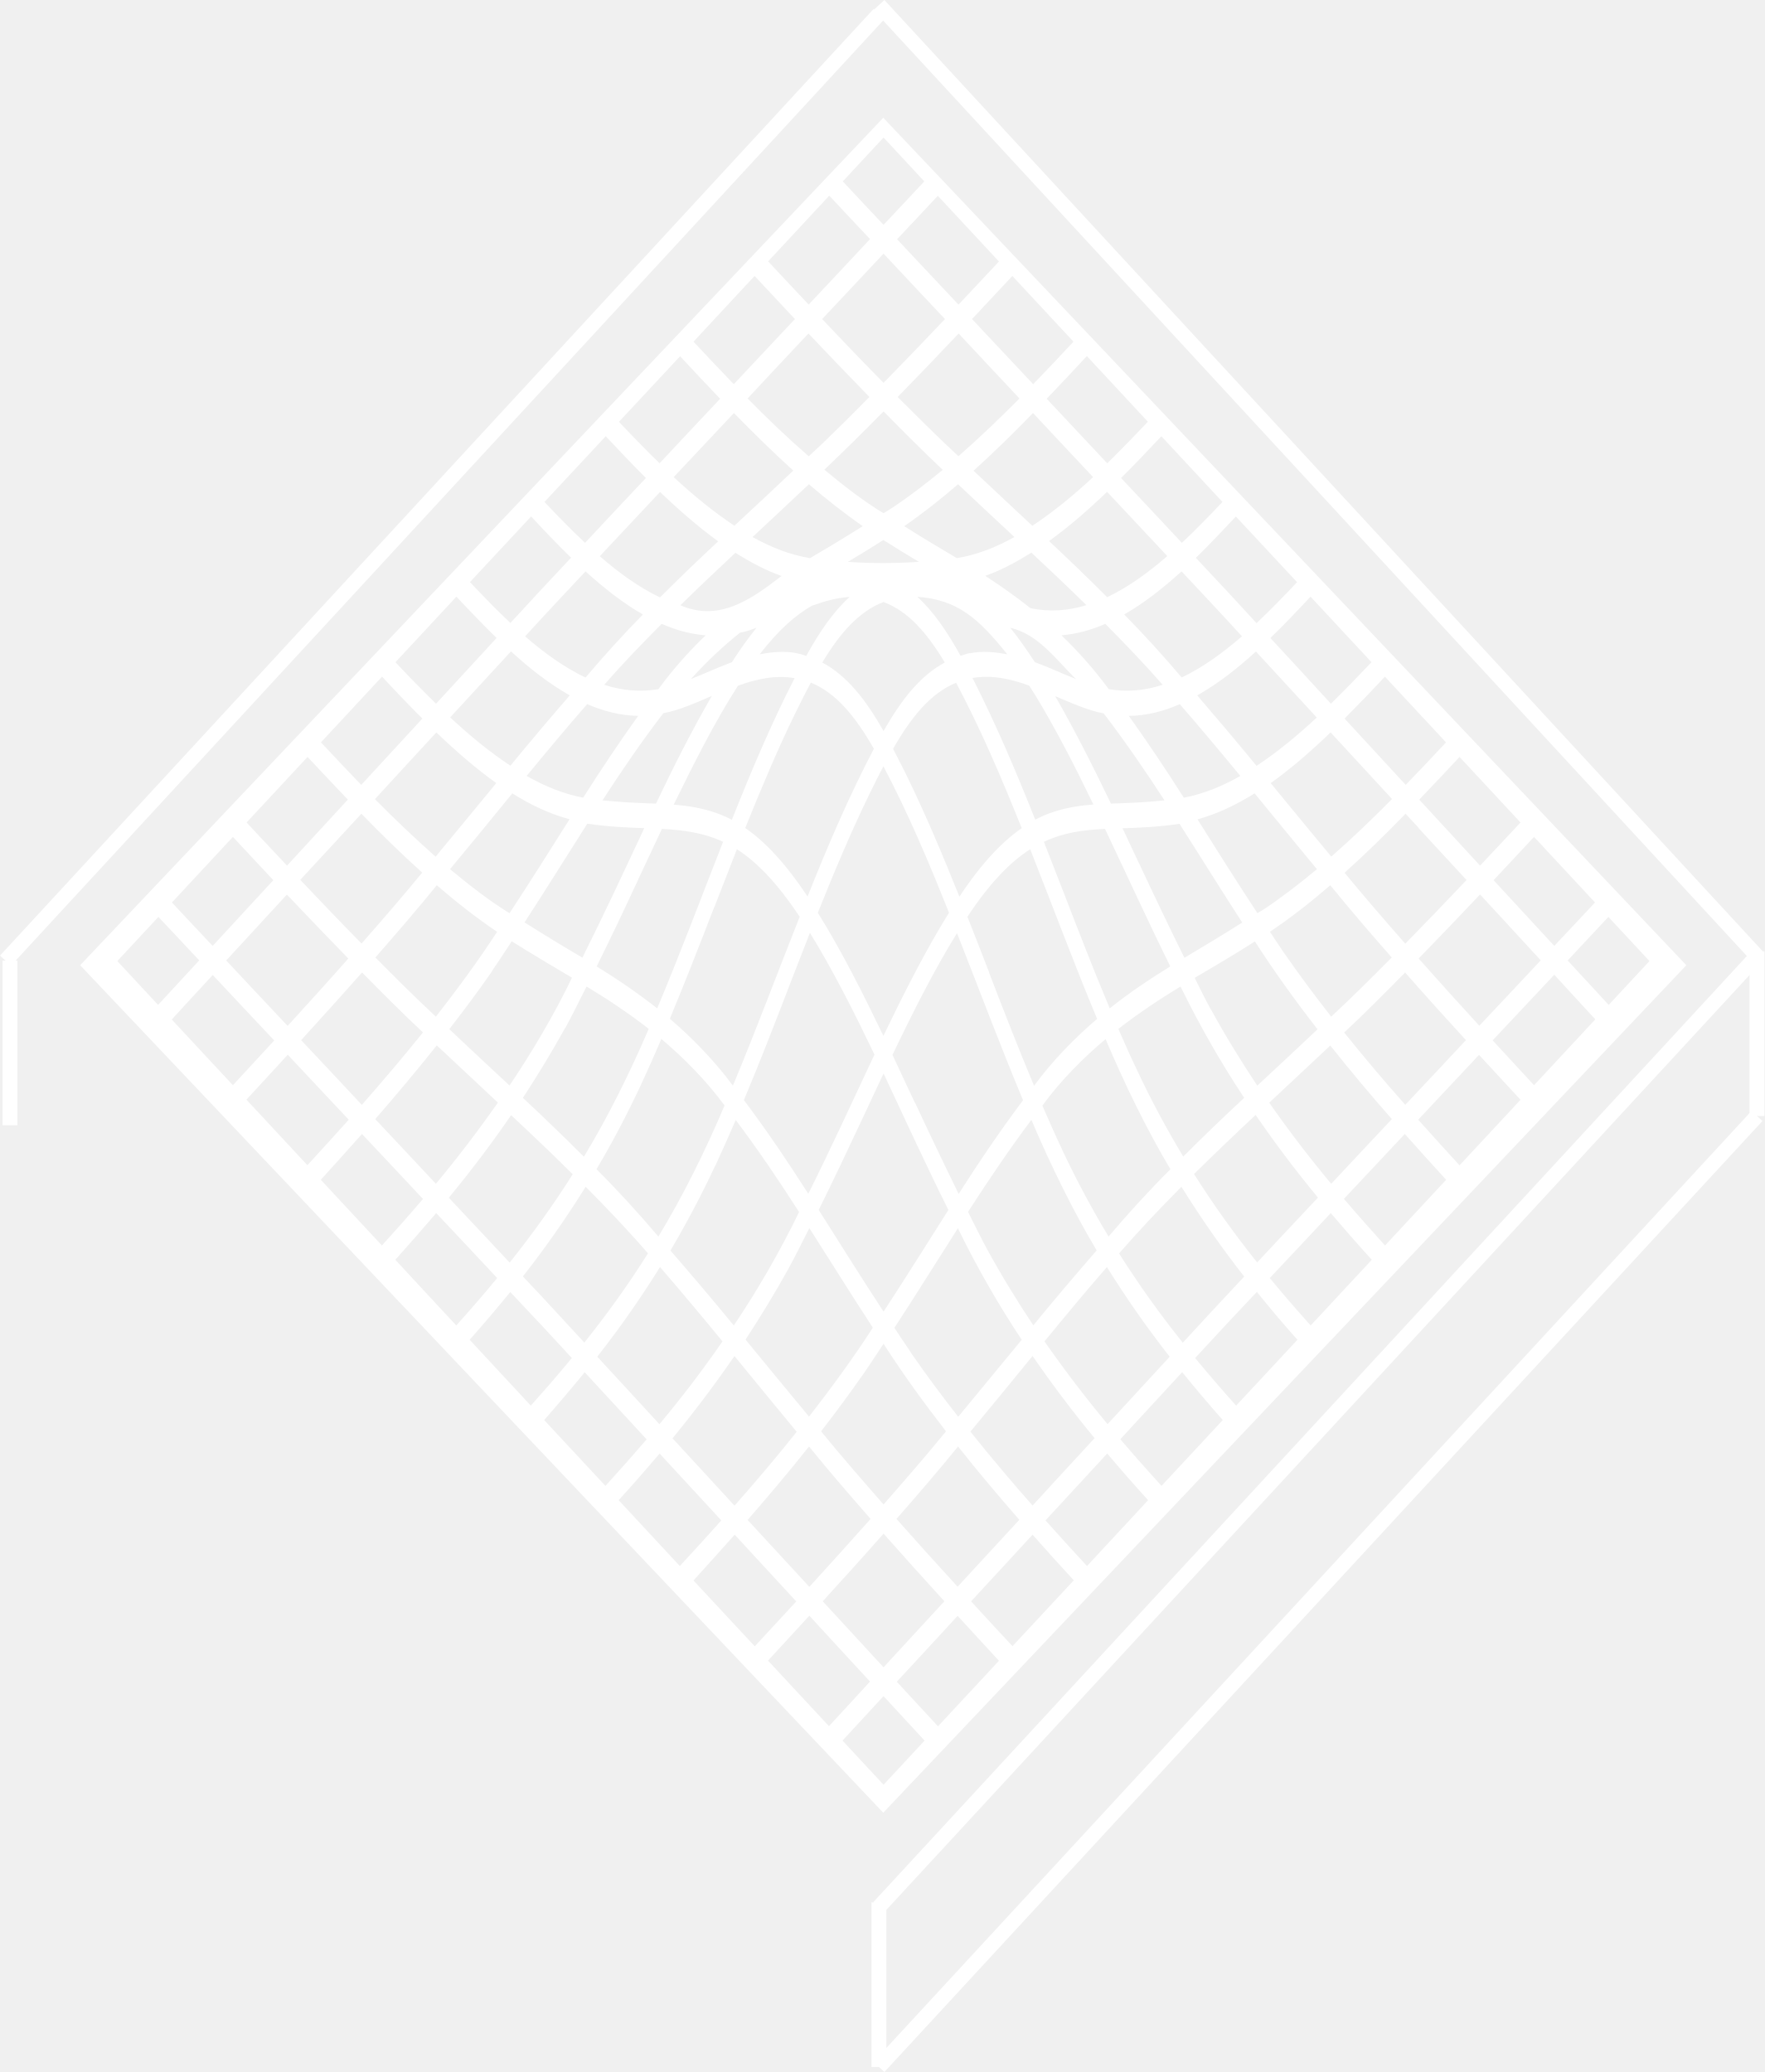
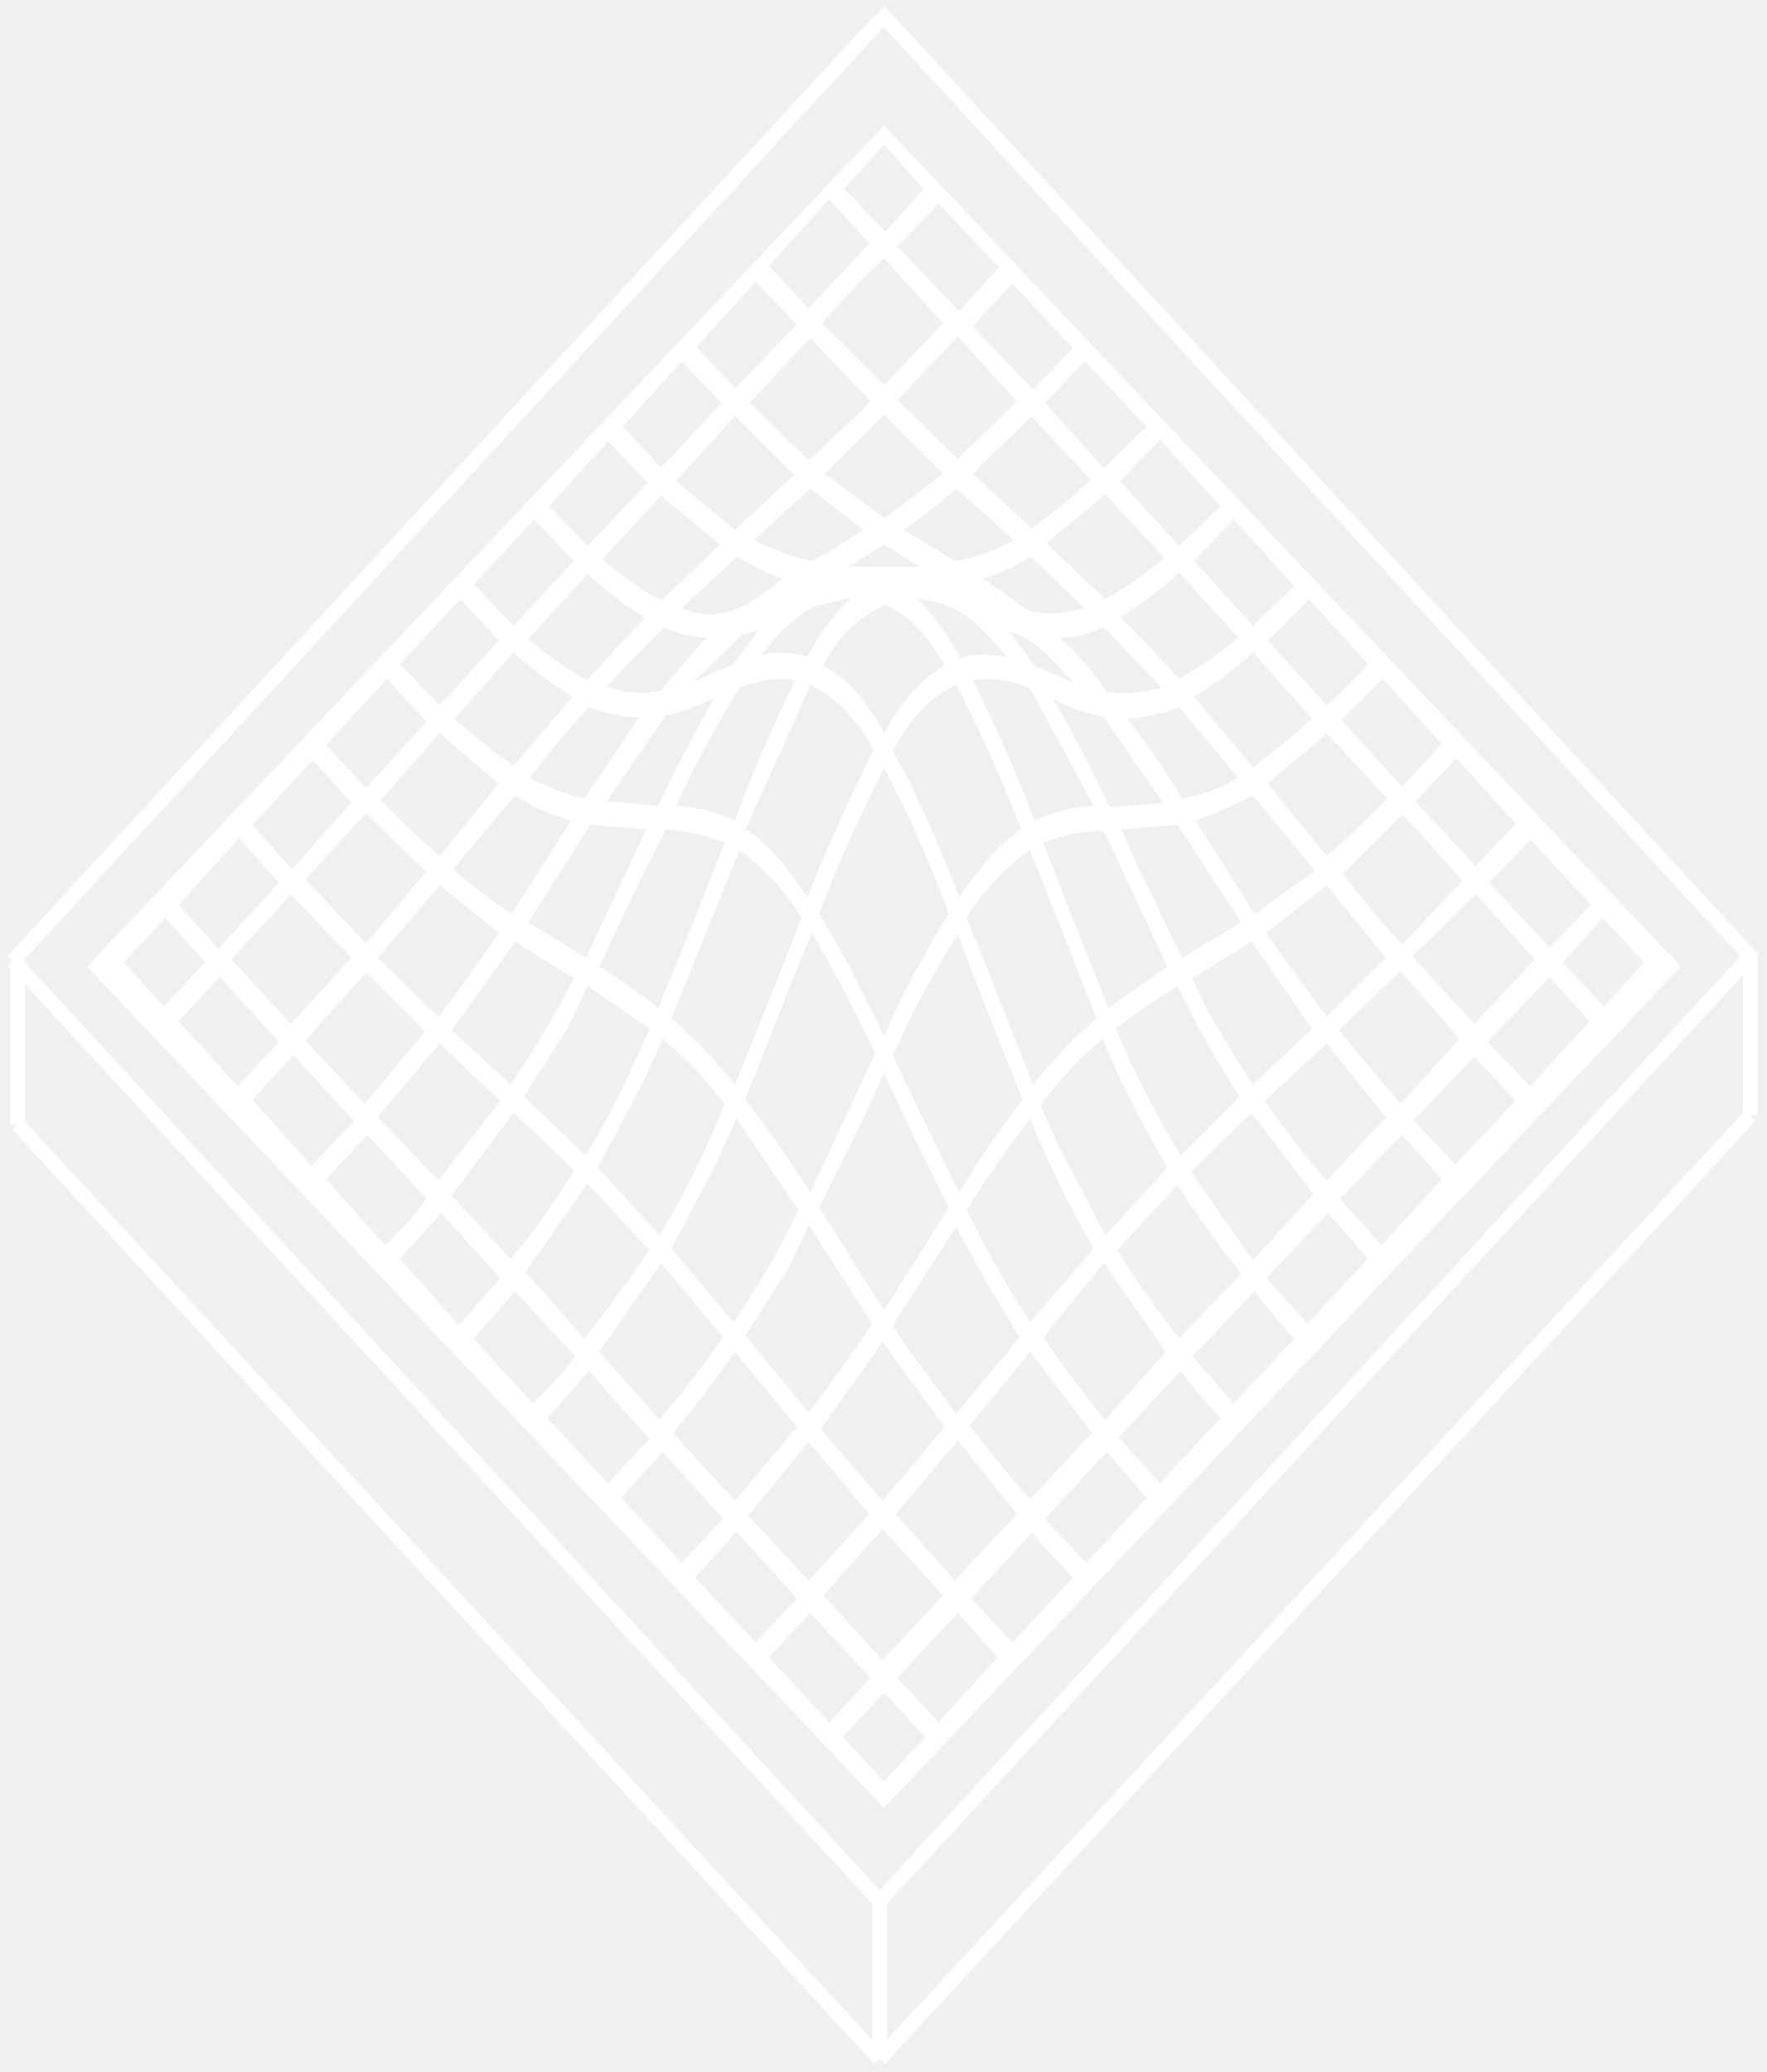
- <svg xmlns="http://www.w3.org/2000/svg" id="Calque_1" data-name="Calque 1" viewBox="0 0 118.64 139.36">
+ <svg xmlns="http://www.w3.org/2000/svg" id="Calque_1" data-name="Calque 1" viewBox="-0.5 -0.5 119.7 140.4">
  <defs>
    <style>.cls-2,.cls-3{fill:none;stroke-linejoin:round;stroke:#fff}.cls-3{stroke-linejoin:bevel}</style>
  </defs>
-   <path fill="#fff" d="m5.39 64.92 54-57 54 57-54 57zm71.8-36.55-4.11-4.42c-.89.96-1.79 1.92-2.7 2.87 1.36 1.44 2.71 2.9 4.07 4.34.93-.91 1.84-1.85 2.73-2.79Zm5.01 5.39-4.11-4.42c-.88.94-1.78 1.89-2.71 2.81 1.36 1.45 2.73 2.9 4.09 4.36.93-.87 1.84-1.81 2.73-2.75m5.01 5.39-4.11-4.41c-.88.94-1.77 1.88-2.69 2.78 1.37 1.45 2.73 2.92 4.08 4.39.93-.88 1.84-1.81 2.72-2.75Zm5.01 5.39-4.1-4.41c-.88.94-1.77 1.89-2.7 2.78 1.36 1.47 2.72 2.94 4.07 4.42.93-.91 1.84-1.85 2.73-2.79m5.01 5.39-4.11-4.42c-.88.95-1.79 1.89-2.71 2.82 1.37 1.49 2.74 2.97 4.11 4.46.91-.94 1.82-1.9 2.71-2.86m5.01 5.39-4.1-4.41c-.89.96-1.8 1.92-2.71 2.87 1.37 1.48 2.73 2.96 4.09 4.44.91-.97 1.82-1.93 2.72-2.9m-76.55-9.81-4.11 4.42c.89.96 1.8 1.91 2.71 2.86 1.37-1.49 2.74-2.97 4.11-4.46-.93-.93-1.83-1.87-2.71-2.82m15.03-16.16-4.11 4.41c.89.94 1.8 1.88 2.73 2.75 1.36-1.46 2.72-2.91 4.09-4.36-.92-.92-1.82-1.87-2.7-2.81Zm10.02-10.79-4.11 4.42c.9.96 1.8 1.92 2.71 2.86l4.11-4.38c-.91-.97-1.81-1.93-2.71-2.9M95.4 55.69c-.29-.32-.59-.64-.89-.96-1.34 1.38-2.7 2.71-4.1 3.97 1.33 1.62 2.72 3.22 4.08 4.77 1.38-1.41 2.76-2.84 4.12-4.28-1.07-1.17-2.15-2.32-3.22-3.49Zm-33.61-17.9c-.79-.47-1.59-.96-2.39-1.47-.8.51-1.6 1-2.39 1.47 1.62.11 3.16.1 4.78 0m10.55 7.88c-1.42-1.41-2.53-3-4.41-3.45.53.66 1.08 1.44 1.66 2.32.93.34 1.83.76 2.75 1.13m5.96 8.16c-1.32-2.03-2.68-4.01-4.09-5.85-1.13-.21-2.2-.72-3.26-1.16 1.32 2.3 2.56 4.75 3.75 7.23 1.2-.04 2.32-.08 3.6-.22m-33.7-5.86c-1.41 1.84-2.77 3.82-4.09 5.86 1.28.13 2.4.18 3.6.22 1.18-2.49 2.42-4.93 3.75-7.24-1.05.44-2.13.95-3.26 1.16m5.16-5.42c-1.12.9-2.23 1.93-3.3 3.12.92-.37 1.82-.78 2.75-1.13.57-.89 1.13-1.66 1.66-2.32-.36.14-.73.27-1.11.33m19.83 4.18c-.13-.22-.26-.41-.39-.62-1.25-.45-2.49-.73-3.81-.51 1.56 3.06 2.91 6.24 4.22 9.53 1.28-.68 2.55-.91 3.91-1.02-1.24-2.57-2.53-5.09-3.93-7.39Zm-19.97-.61c-1.6 2.5-2.95 5.2-4.32 8 1.36.11 2.63.35 3.91 1.02 1.31-3.29 2.65-6.47 4.22-9.53-1.32-.22-2.56.06-3.81.51m5.67-1.56c1.65.88 2.93 2.5 4.12 4.61 1.19-2.1 2.47-3.73 4.12-4.61-1.18-1.96-2.44-3.44-4.12-4.07-1.67.64-2.94 2.11-4.12 4.07m-.66-3.84c-1.14.64-2.3 1.67-3.55 3.29 1.01-.2 2.13-.28 3.13.11.89-1.62 1.83-2.99 2.92-3.97-.84.05-1.67.28-2.5.58Zm-1.15 7.24c-1.2 2.45-2.3 5.08-3.37 7.73 1.32.91 2.68 2.34 4.19 4.61 1.37-3.44 2.79-6.75 4.46-9.94-1.22-2.13-2.51-3.74-4.24-4.45-.34.65-.69 1.33-1.04 2.05m5.01 5.39c-1.25 2.55-2.39 5.28-3.5 8.04 1.61 2.58 3.02 5.4 4.41 8.28 1.39-2.88 2.8-5.69 4.41-8.28-1.36-3.42-2.75-6.7-4.41-9.85-.3.58-.61 1.18-.91 1.81m2.5-1.13c1.26 2.58 2.41 5.32 3.52 8.09 1.51-2.28 2.88-3.7 4.19-4.61-1.36-3.39-2.75-6.65-4.41-9.78-1.73.71-3.02 2.32-4.24 4.44.31.6.62 1.21.94 1.85Zm4.21-8.28c.87-.17 1.71-.09 2.53.07-1.94-2.43-3.36-3.68-6.05-3.87 1.09.99 2.02 2.36 2.91 3.97.2-.06.39-.14.6-.18ZM39.49 55.4c-1.41 2.22-2.78 4.42-4.22 6.64 1.31.83 2.58 1.6 3.89 2.37 1.44-2.88 2.8-5.8 4.16-8.71-1.14-.04-2.43-.09-3.83-.3m3.45 3.7c-.91 1.96-1.85 3.95-2.82 5.9 1.36.84 2.72 1.76 4.07 2.82 1.56-3.71 2.96-7.46 4.43-11.2-1.33-.62-2.66-.79-4.11-.87-.53 1.12-1.05 2.23-1.57 3.34Zm5.08 1.92c-.96 2.49-1.95 5.02-2.98 7.5 1.44 1.23 2.99 2.8 4.24 4.5 1.57-3.76 2.99-7.57 4.49-11.36-1.53-2.3-2.89-3.69-4.22-4.54-.51 1.3-1.02 2.61-1.52 3.9Zm5.01 5.4c-.97 2.51-1.96 5.07-3.01 7.57 1.5 1.99 2.94 4.13 4.33 6.3 1.55-3.1 2.97-6.22 4.45-9.36-1.37-2.85-2.77-5.64-4.34-8.19-.48 1.23-.96 2.45-1.43 3.67Zm4.94 8.86c-.95 2.03-1.92 4.08-2.92 6.1 1.45 2.29 2.87 4.56 4.36 6.84 1.49-2.28 2.91-4.55 4.36-6.84-1.52-3.05-2.92-6.11-4.36-9.18-.48 1.03-.96 2.06-1.44 3.08m3.56-1.11c.95 2.04 1.93 4.09 2.93 6.13 1.39-2.18 2.83-4.3 4.33-6.3-1.56-3.73-2.96-7.49-4.44-11.24-1.57 2.54-2.97 5.33-4.34 8.19.51 1.08 1.01 2.16 1.51 3.23Zm4.98-8.74c.97 2.52 1.97 5.09 3.02 7.6 1.24-1.7 2.79-3.27 4.24-4.5-1.58-3.79-2.99-7.59-4.5-11.41-1.33.85-2.7 2.24-4.22 4.54.5 1.26.99 2.52 1.47 3.77Zm5.01-5.4c1 2.59 2.02 5.23 3.1 7.79 1.34-1.07 2.71-1.98 4.07-2.82-1.52-3.08-2.92-6.15-4.39-9.25-1.45.07-2.78.24-4.11.87.45 1.14.89 2.28 1.33 3.41M76.56 58c1 2.14 2.03 4.3 3.08 6.42 1.31-.78 2.59-1.55 3.89-2.37-1.44-2.22-2.8-4.42-4.22-6.64-1.41.21-2.69.26-3.83.3.36.77.72 1.54 1.08 2.3ZM55.97 36.65c.67-.4 1.36-.84 2.04-1.26-1.23-.86-2.43-1.8-3.62-2.82-1.26 1.19-2.52 2.37-3.79 3.55 1.27.71 2.57 1.21 3.87 1.42.5-.3 1-.6 1.5-.89m-3.42 2.09c-1.05-.37-2.08-.92-3.1-1.56-1.23 1.15-2.47 2.32-3.7 3.53 2.64 1.15 4.81-.44 6.8-1.97m-5.11 3.99c-1.01-.08-1.99-.35-2.95-.77-1.31 1.32-2.63 2.68-3.86 4.1 1.18.38 2.4.51 3.64.29.94-1.29 2.08-2.57 3.18-3.62Zm-4.53 5.42c-1.17-.02-2.31-.31-3.43-.79-1.37 1.57-2.73 3.2-4.07 4.83 1.25.71 2.52 1.22 3.8 1.46 1.2-1.88 2.43-3.73 3.7-5.5m-4.62 6.95c-1.31-.35-2.59-.95-3.84-1.74-1.39 1.71-2.78 3.4-4.19 5.1 1.32 1.09 2.6 2.1 4 2.96 1.38-2.1 2.7-4.2 4.03-6.31Zm-4.87 7.57c-1.38-.93-2.73-1.99-4.05-3.13-1.34 1.65-2.74 3.27-4.13 4.86 1.35 1.36 2.68 2.69 4.07 3.98 1.41-1.81 2.83-3.73 4.11-5.7Zm-.35 2.68c-.94 1.35-1.89 2.62-2.86 3.87 1.35 1.27 2.69 2.53 4.05 3.79 1.49-2.21 2.99-4.74 4.2-7.25-1.36-.81-2.68-1.59-4.05-2.45-.45.68-.9 1.38-1.36 2.04Zm4.95 3.75c-.93 1.69-1.89 3.25-2.86 4.74 1.37 1.28 2.74 2.6 4.1 3.96 1.58-2.6 3.1-5.65 4.36-8.6-1.38-1.08-2.78-2-4.18-2.85-.47.93-.93 1.87-1.41 2.76Zm5.07 3.88c-.95 2.03-1.94 3.9-2.98 5.66 1.44 1.44 2.83 2.96 4.16 4.53 1.62-2.67 3.18-5.8 4.45-8.82-1.25-1.7-2.8-3.25-4.25-4.47-.45 1.05-.91 2.09-1.38 3.1m5.01 5.4c-.96 2.06-1.97 3.95-3.02 5.73 1.44 1.66 2.86 3.33 4.26 5.04 1.57-2.33 3.12-5 4.39-7.63-1.37-2.14-2.79-4.24-4.26-6.19-.44 1.03-.9 2.05-1.36 3.05Zm4.95 6.89c-.95 1.72-1.93 3.31-2.92 4.83 1.42 1.73 2.84 3.46 4.27 5.18 1.47-1.89 2.96-3.92 4.29-5.98-1.46-2.24-2.84-4.46-4.27-6.7-.46.9-.9 1.81-1.37 2.67m5.08 7.03c-.96 1.38-1.93 2.69-2.92 3.97 1.36 1.67 2.8 3.32 4.2 4.92 1.4-1.6 2.84-3.25 4.2-4.92-1.45-1.87-2.9-3.86-4.2-5.89-.43.64-.85 1.3-1.28 1.92m3.11-1.33c1.04 1.5 2.1 2.93 3.19 4.32 1.43-1.72 2.84-3.45 4.27-5.18-1.53-2.3-3.04-4.92-4.29-7.5-1.43 2.24-2.81 4.46-4.27 6.7.37.55.74 1.12 1.11 1.66Zm5.16-6.9c.99 1.81 2.03 3.49 3.08 5.07 1.4-1.71 2.82-3.38 4.26-5.04-1.59-2.66-3.12-5.79-4.39-8.78-1.47 1.96-2.88 4.05-4.26 6.19.44.86.86 1.74 1.31 2.56m4.99-6.8c1 2.13 2.05 4.07 3.15 5.9 1.33-1.57 2.72-3.09 4.16-4.53-1.59-2.66-3.1-5.77-4.36-8.75-1.46 1.22-3.01 2.77-4.25 4.47.43.99.86 1.97 1.31 2.92Zm5.02-5.39c1 2.14 2.05 4.08 3.15 5.91 1.36-1.36 2.73-2.68 4.1-3.95-1.53-2.3-3.03-4.92-4.28-7.49-1.4.85-2.8 1.78-4.18 2.85.4.91.79 1.81 1.21 2.68m5.02-3.98c1 1.83 2.05 3.52 3.11 5.12 1.36-1.26 2.7-2.52 4.05-3.79-1.46-1.88-2.9-3.87-4.21-5.91-1.36.87-2.69 1.65-4.05 2.45.36.71.71 1.45 1.09 2.13Zm4.86-3.88c1.05 1.52 2.13 2.96 3.22 4.36 1.39-1.29 2.72-2.62 4.07-3.98-1.39-1.58-2.79-3.21-4.13-4.86-1.32 1.14-2.67 2.2-4.06 3.13.3.45.6.91.9 1.35m-1.25-2.9c1.19-.8 2.36-1.7 3.51-2.66-1.4-1.69-2.79-3.39-4.19-5.1-1.26.79-2.54 1.39-3.84 1.75 1.33 2.11 2.65 4.21 4.03 6.31.16-.11.33-.19.49-.3m-5.44-7.47c1.28-.24 2.55-.75 3.8-1.46-1.34-1.63-2.7-3.25-4.07-4.83-1.11.49-2.26.78-3.43.79 1.27 1.77 2.5 3.62 3.7 5.5m-5.05-7.3c1.24.22 2.45.09 3.63-.29-1.24-1.42-2.55-2.78-3.86-4.1-.96.42-1.95.69-2.95.77 1.1 1.05 2.24 2.33 3.18 3.62m-5.27-5.45c1.29.28 2.55.18 3.77-.2-1.23-1.21-2.47-2.38-3.7-3.53-1.02.64-2.05 1.19-3.1 1.56 1.01.66 2.02 1.37 3.02 2.16Zm-4.94-3.36c1.3-.21 2.6-.71 3.87-1.42-1.27-1.18-2.53-2.36-3.79-3.55-1.18 1.02-2.39 1.97-3.62 2.82 1.18.75 2.34 1.44 3.54 2.15m-4.35-3.38c1.15-.77 2.29-1.64 3.4-2.56-1.35-1.27-2.66-2.59-3.98-3.93-1.32 1.34-2.64 2.65-3.98 3.92 1.3 1.08 2.58 2.08 3.98 2.93.19-.13.39-.23.58-.36m-4.68-4.34c1.05-1.01 2.11-2.06 3.15-3.12-1.37-1.41-2.74-2.83-4.1-4.27-1.37 1.45-2.73 2.91-4.09 4.37 1.34 1.37 2.71 2.67 4.11 3.89zm-1.96 1.84c-1.36-1.23-2.69-2.54-4-3.88-1.35 1.43-2.7 2.88-4.05 4.31 1.33 1.24 2.7 2.35 4.08 3.27 1.33-1.23 2.64-2.46 3.96-3.71Zm-5.07 4.74c-1.33-.96-2.63-2.1-3.9-3.31l-4.05 4.32c1.31 1.14 2.66 2.11 4.05 2.77 1.3-1.3 2.6-2.55 3.91-3.77Zm-5.05 4.93c-1.33-.76-2.61-1.77-3.86-2.9-1.36 1.45-2.72 2.9-4.06 4.37 1.31 1.14 2.67 2.11 4.06 2.77 1.24-1.46 2.52-2.88 3.86-4.24m-4.92 5.44c-1.36-.77-2.68-1.79-3.95-2.96-1.36 1.47-2.73 2.96-4.09 4.44 1.32 1.23 2.67 2.34 4.05 3.25 1.31-1.6 2.64-3.17 3.99-4.73m-4.94 5.9c-1.37-.98-2.72-2.15-4.03-3.41-1.38 1.5-2.76 2.99-4.13 4.49 1.34 1.35 2.7 2.65 4.08 3.87 1.36-1.64 2.72-3.3 4.08-4.95M28.4 58.7c-1.39-1.25-2.76-2.59-4.1-3.97-1.37 1.48-2.74 2.97-4.11 4.45 1.37 1.44 2.74 2.88 4.12 4.28 1.37-1.56 2.75-3.15 4.08-4.77Zm-4.98 5.77c-1.38-1.42-2.76-2.86-4.13-4.3-1.36 1.48-2.72 2.95-4.08 4.43 1.38 1.47 2.75 2.94 4.13 4.4 1.36-1.49 2.72-2.99 4.08-4.53m.92.94c-1.36 1.54-2.73 3.05-4.09 4.55 1.36 1.44 2.72 2.9 4.08 4.35 1.4-1.59 2.77-3.21 4.11-4.87-1.39-1.3-2.73-2.65-4.09-4.03Zm5.03 4.9c-1.35 1.7-2.73 3.34-4.14 4.96 1.36 1.44 2.72 2.9 4.08 4.35q2.115-2.535 4.17-5.46c-1.37-1.28-2.74-2.56-4.11-3.85m5 4.69c-1.37 2-2.77 3.83-4.19 5.56 1.36 1.45 2.73 2.9 4.09 4.36 1.5-1.88 2.91-3.84 4.24-5.94-1.38-1.37-2.76-2.69-4.15-3.98Zm5.01 4.82c-1.33 2.14-2.73 4.13-4.22 6.03 1.39 1.47 2.76 2.96 4.13 4.45 1.52-1.9 2.94-3.87 4.28-6-1.34-1.55-2.76-3.04-4.19-4.48m5 5.4c-1.33 2.14-2.73 4.13-4.22 6.03 1.39 1.51 2.79 3.02 4.18 4.54 1.44-1.72 2.86-3.57 4.24-5.57-1.38-1.68-2.79-3.37-4.2-5m5.01 5.98c-1.37 1.99-2.76 3.82-4.17 5.54 1.39 1.51 2.78 3.01 4.17 4.53 1.43-1.62 2.83-3.27 4.18-4.97-1.4-1.69-2.79-3.39-4.18-5.09Zm5 6.1c-1.34 1.69-2.72 3.32-4.12 4.93 1.39 1.5 2.77 3 4.15 4.5 1.37-1.5 2.74-3.02 4.12-4.57-1.4-1.6-2.8-3.21-4.14-4.87Zm5.02 5.85c-1.36 1.55-2.73 3.06-4.09 4.55 1.36 1.48 2.73 2.96 4.09 4.44 1.36-1.48 2.73-2.96 4.09-4.44-1.35-1.48-2.72-3-4.09-4.55m.87-.99q2.055 2.325 4.11 4.56c1.38-1.5 2.77-3 4.15-4.5-1.41-1.61-2.78-3.24-4.12-4.93-1.34 1.65-2.75 3.28-4.14 4.87m4.97-5.87c1.36 1.7 2.75 3.35 4.18 4.97 1.39-1.52 2.78-3.02 4.17-4.53-1.41-1.71-2.81-3.55-4.17-5.53-1.39 1.71-2.78 3.4-4.18 5.09m4.98-6.07c1.39 1.99 2.81 3.84 4.24 5.57 1.39-1.51 2.79-3.03 4.18-4.54-1.49-1.9-2.89-3.89-4.22-6.03-1.42 1.63-2.82 3.32-4.2 5m5.02-5.91c1.34 2.12 2.76 4.1 4.28 6 1.37-1.49 2.75-2.98 4.13-4.45-1.49-1.9-2.89-3.9-4.22-6.04-1.43 1.44-2.85 2.94-4.19 4.48Zm5.04-5.34c1.33 2.1 2.74 4.06 4.24 5.94 1.36-1.46 2.73-2.91 4.09-4.36-1.42-1.72-2.82-3.56-4.19-5.56-1.38 1.29-2.76 2.61-4.14 3.97Zm5.05-4.81c1.36 1.95 2.76 3.77 4.17 5.46 1.36-1.45 2.72-2.91 4.08-4.35-1.42-1.62-2.8-3.25-4.14-4.95-1.37 1.29-2.74 2.57-4.11 3.85Zm5.04-4.72c1.33 1.66 2.7 3.28 4.11 4.87 1.36-1.44 2.72-2.9 4.08-4.35-1.36-1.49-2.73-3-4.09-4.55-1.36 1.38-2.7 2.73-4.09 4.03Zm5.01-4.97c1.36 1.53 2.72 3.04 4.08 4.52 1.38-1.46 2.76-2.94 4.13-4.4-1.36-1.48-2.72-2.95-4.08-4.43-1.37 1.45-2.75 2.89-4.13 4.31m-5.87-6.86c1.39-1.22 2.75-2.52 4.08-3.87-1.38-1.5-2.76-2.99-4.13-4.48-1.31 1.26-2.65 2.43-4.03 3.41 1.36 1.65 2.71 3.31 4.08 4.95Zm-5.03-6.1c1.38-.91 2.73-2.02 4.05-3.25-1.36-1.48-2.72-2.96-4.09-4.44-1.27 1.16-2.59 2.19-3.95 2.95 1.35 1.57 2.67 3.13 3.99 4.74m-5.04-5.94c1.39-.66 2.74-1.63 4.06-2.77-1.34-1.47-2.7-2.92-4.06-4.37-1.25 1.13-2.53 2.14-3.86 2.9 1.34 1.35 2.62 2.77 3.87 4.24Zm-5.01-5.4c1.39-.66 2.74-1.63 4.05-2.77l-4.05-4.32c-1.27 1.22-2.57 2.35-3.9 3.31 1.3 1.22 2.61 2.48 3.9 3.77Zm-5.02-4.81c1.39-.92 2.75-2.03 4.08-3.27-1.35-1.43-2.7-2.88-4.04-4.31-1.31 1.35-2.64 2.65-4 3.88 1.32 1.24 2.63 2.47 3.96 3.71Zm-4.98-4.67c1.39-1.22 2.76-2.53 4.11-3.89-1.37-1.45-2.73-2.91-4.09-4.37-1.36 1.44-2.72 2.86-4.1 4.27 1.36 1.36 2.69 2.69 4.09 3.99Zm-5.03-4.94c1.38-1.41 2.76-2.84 4.13-4.29-1.38-1.46-2.75-2.93-4.13-4.4-1.38 1.47-2.75 2.94-4.13 4.4 1.37 1.45 2.74 2.88 4.13 4.29m-5.04-5.26c1.38-1.46 2.76-2.94 4.13-4.41-.91-.97-1.83-1.94-2.74-2.92l-4.11 4.42c.9.97 1.81 1.93 2.72 2.9Zm-8.64 3.47-4.11 4.41q1.335 1.425 2.73 2.79c1.36-1.45 2.71-2.9 4.07-4.34-.91-.95-1.81-1.91-2.7-2.87ZM35.71 34.74l-4.11 4.41c.89.94 1.79 1.88 2.72 2.75 1.35-1.47 2.71-2.94 4.08-4.39-.92-.89-1.82-1.84-2.69-2.78Zm-5.02 5.39-4.1 4.41q1.335 1.425 2.73 2.79c1.36-1.47 2.71-2.95 4.07-4.42-.92-.9-1.82-1.84-2.7-2.78M20.68 50.91l-4.1 4.41c.9.97 1.81 1.93 2.72 2.9 1.36-1.48 2.73-2.96 4.09-4.44-.91-.95-1.81-1.91-2.71-2.87m-2.3 8.29c-.91-.97-1.82-1.94-2.72-2.91l-4.1 4.41c.91.98 1.83 1.95 2.74 2.92 1.36-1.47 2.72-2.95 4.08-4.42m-4.98 5.4c-.91-.98-1.83-1.95-2.75-2.93l-2.76 2.97 2.74 2.95c.92-.99 1.84-2 2.76-2.99Zm.91.97c-.92.99-1.84 2-2.76 3l4.11 4.42c.92-1 1.85-2 2.78-3.01-1.38-1.46-2.76-2.94-4.14-4.41Zm5.04 5.37c-.93 1.02-1.86 2.02-2.78 3.02l4.1 4.41c.94-1.02 1.87-2.05 2.78-3.06-1.37-1.45-2.73-2.91-4.1-4.37m4.99 5.33c-.91 1.02-1.83 2.05-2.77 3.08l4.11 4.42c.92-1.01 1.84-2.05 2.76-3.13-1.36-1.45-2.73-2.92-4.1-4.37m4.99 5.32c-.92 1.08-1.84 2.13-2.75 3.14l4.1 4.42c.95-1.06 1.87-2.12 2.75-3.19-1.36-1.46-2.73-2.92-4.1-4.37m4.98 5.31q-1.32 1.62-2.73 3.21l4.11 4.43c.95-1.06 1.87-2.12 2.76-3.2-1.37-1.5-2.75-2.97-4.14-4.44m5.01 5.39c-.88 1.08-1.79 2.15-2.73 3.22l4.12 4.43c.92-1.01 1.85-2.06 2.77-3.13-1.39-1.51-2.77-3.01-4.16-4.51Zm5.04 5.47c-.92 1.08-1.84 2.13-2.76 3.14l4.11 4.43c.95-1.02 1.88-2.05 2.79-3.07-1.38-1.5-2.76-3-4.15-4.5Zm5.04 5.46c-.91 1.02-1.83 2.05-2.77 3.08l4.12 4.43c.93-1 1.85-2 2.79-3.02-1.38-1.5-2.76-2.99-4.13-4.48Zm5.02 5.45c-.93 1.02-1.86 2.02-2.78 3.02l4.1 4.41c.92-.99 1.84-2 2.76-3-1.36-1.48-2.73-2.95-4.08-4.43m4.99 5.41c-.92.99-1.84 2-2.76 2.99l2.76 2.97 2.76-2.97c-.92-.99-1.84-2-2.76-2.99m.89-.97c.92 1 1.84 2 2.77 3l4.1-4.41c-.91-.99-1.84-1.99-2.78-3.02-1.36 1.48-2.72 2.96-4.09 4.43m4.99-5.41c.93 1.02 1.86 2.02 2.79 3.02l4.12-4.43c-.94-1.02-1.87-2.05-2.77-3.07-1.37 1.5-2.76 2.99-4.13 4.48Zm5.01-5.44c.91 1.02 1.84 2.04 2.79 3.07l4.11-4.43c-.92-1.01-1.84-2.06-2.75-3.14-1.38 1.5-2.76 3-4.15 4.5m5.03-5.46c.92 1.08 1.85 2.13 2.77 3.14l4.12-4.43c-.95-1.07-1.85-2.14-2.73-3.22-1.39 1.5-2.77 3.01-4.16 4.51m5.03-5.46c.89 1.07 1.8 2.14 2.76 3.2l4.12-4.43c-.95-1.06-1.85-2.13-2.73-3.22q-2.085 2.205-4.14 4.44Zm5.02-5.38c.88 1.07 1.8 2.13 2.75 3.19l4.11-4.42c-.92-1.01-1.84-2.06-2.76-3.14-1.36 1.46-2.73 2.91-4.1 4.37m4.99-5.32c.92 1.08 1.85 2.12 2.76 3.13l4.11-4.42c-.94-1.02-1.87-2.06-2.78-3.08-1.37 1.45-2.73 2.92-4.1 4.37Zm4.99-5.33c.91 1.02 1.84 2.04 2.78 3.07l4.1-4.41c-.93-1-1.85-2.01-2.79-3.02-1.37 1.45-2.73 2.92-4.1 4.37Zm5.01-5.33c.94 1.01 1.86 2.02 2.78 3.01l4.12-4.43c-.92-.99-1.84-2-2.76-3l-4.14 4.41Zm5.04-5.38c.92.99 1.84 2 2.76 2.99l2.74-2.95-2.76-2.97c-.91.98-1.83 1.95-2.74 2.93m-.9-.98c.91-.97 1.83-1.94 2.74-2.92l-4.1-4.41c-.9.97-1.81 1.94-2.72 2.91 1.36 1.48 2.72 2.95 4.08 4.42M69.47 25.84c.91-.94 1.82-1.9 2.71-2.86l-4.11-4.42c-.9.97-1.8 1.93-2.71 2.9zm-5.02-5.35c.91-.97 1.81-1.93 2.72-2.9l-4.11-4.42c-.91.98-1.82 1.94-2.74 2.92 1.38 1.47 2.75 2.94 4.13 4.4m-5.04-5.37c.91-.97 1.83-1.94 2.74-2.92l-2.74-2.95-2.74 2.95c.91.98 1.83 1.95 2.74 2.92" />
-   <path fill="none" d="m58.78.6 59.04 63.96-59.04 63.96L.05 64.87 58.78 1.21" />
-   <path d="M59.1.95.37 64.61" class="cls-2" />
-   <path d="m59.1.34 59.04 63.96-59.04 63.96" class="cls-3" />
-   <path d="M118.14 75.06 59.1 139.02" class="cls-3" />
-   <path d="M.67 75.68V64.61" class="cls-2" />
-   <path d="M59.1 139.02v-11.07" class="cls-3" />
-   <path d="M118.14 75.06V63.99" class="cls-3" />
+   <path d="m5.4 65 54-57 54 57-54 57zm71.8-36.6L73 24l-2.7 2.8 4 4.4zm5 5.4-4.1-4.5-2.7 2.8 4 4.4zm5 5.4-4.1-4.5-2.7 2.8 4 4.4zm5 5.3-4-4.4q-1.4 1.5-2.8 2.8l4 4.4q1.5-1.3 2.8-2.8m5 5.4-4-4.4-2.8 2.8 4.1 4.5zm5 5.4-4-4.4-2.8 2.9 4.1 4.4zm-76.5-9.8L21.6 50l2.7 2.9 4.1-4.5zm15-16.1-4 4.4 2.6 2.7 4.1-4.3zm10-10.8-4 4.4 2.6 2.8 4.2-4.3zm44.7 37-.9-.9-4 4q1.8 2.4 4 4.8l4.1-4.3zM61.8 37.9l-2.4-1.5-2.4 1.5zm10.5 7.9c-1.4-1.4-2.5-3-4.4-3.5l1.7 2.3zm6 8.1-4-5.8q-1.8-.4-3.4-1.2 2 3.5 3.8 7.3zM44.6 48l-4 5.8 3.5.3q1.8-3.8 3.8-7.3-1.6.8-3.3 1.2m5.2-5.5-3.3 3.2 2.7-1.2 1.7-2.3zm19.8 4.2-.4-.6a7 7 0 0 0-3.8-.5q2.3 4.5 4.2 9.5 2-.9 4-1zm-20-.6a80 80 0 0 0-4.3 8q2 .1 4 1 1.8-4.9 4.1-9.5-1.9-.3-3.8.5m5.7-1.5q2.4 1.3 4.1 4.6 1.8-3.3 4.1-4.6-1.7-3.1-4-4.1-2.5 1-4.2 4m-.7-3.9a12 12 0 0 0-3.5 3.3q1.5-.4 3.1.1a15 15 0 0 1 3-4zM53.5 48 50 55.7q2 1.2 4.2 4.6 2-5 4.5-10-1.8-3.2-4.3-4.4zm5 5.4q-1.9 3.8-3.5 8 2.4 4 4.4 8.3 2-4.5 4.4-8.3-1.9-5.1-4.4-9.9zm2.5-1.2q1.9 3.9 3.5 8.1 2.3-3.4 4.2-4.6a101 101 0 0 0-4.4-9.8Q61.8 47 60 50.4zm4.2-8.3q1.3-.1 2.5.1c-2-2.4-3.3-3.7-6-3.9q1.5 1.5 2.9 4zM39.5 55.4 35.3 62l3.9 2.4 4.1-8.7zm3.4 3.7L40.1 65q2 1.2 4 2.8 2.3-5.5 4.5-11.2-2-.8-4-.9zm5.1 2-3 7.4q2.3 2 4.3 4.5 2.3-5.6 4.5-11.3a15 15 0 0 0-4.2-4.6zm5 5.3L50 74q2.3 3 4.4 6.3l4.4-9.4a90 90 0 0 0-4.3-8.2zm5 8.9-3 6 4.4 7 4.4-7q-2.3-4.5-4.4-9.1zm3.5-1.1 3 6.1q2-3.3 4.3-6.3-2.3-5.6-4.4-11.2Q62 66.6 60 71zm5-8.8 3 7.6q2-2.5 4.3-4.5l-4.5-11.4a15 15 0 0 0-4.3 4.6zm5-5.4 3.1 7.8 4-2.8-4.3-9.2q-2.1 0-4.1.8zm5-2 3.1 6.4 4-2.4-4.3-6.6-3.8.3zM56 36.7l2-1.3-3.6-2.8-3.8 3.5q2 1 3.9 1.4zm-3.5 2q-1.5-.5-3-1.5l-3.8 3.5c2.7 1.2 4.9-.4 6.8-2m-5 4q-1.5 0-3-.7l-3.9 4q1.8.7 3.7.3 1.5-1.9 3.1-3.6m-4.6 5.4a9 9 0 0 1-3.4-.7q-2.1 2.3-4 4.8 1.8 1 3.7 1.4zm-4.6 7a14 14 0 0 1-3.8-1.7l-4.2 5q2 1.8 4 3zm-4.9 7.6-4-3.2-4.2 4.9 4.1 4q2.1-2.7 4.1-5.7Zm-.3 2.6-2.9 4 4 3.7q2.3-3.4 4.3-7.2l-4-2.5zm5 3.8-3 4.7 4.2 4a70 70 0 0 0 4.3-8.6l-4.2-2.9zm5 3.9-3 5.6 4.2 4.6q2.5-4.1 4.4-8.9a27 27 0 0 0-4.2-4.4zm5 5.4-3 5.7 4.2 5q2.5-3.6 4.4-7.6l-4.2-6.2zm5 6.9L50 90l4.3 5.2q2.3-3 4.3-6l-4.3-6.7zm5 7-2.9 4 4.2 4.9 4.2-5-4.2-5.8zm3.1-1.3 3.2 4.3 4.3-5.2q-2.3-3.6-4.3-7.5l-4.3 6.7zm5.2-7q1.5 2.8 3 5.1l4.3-5a74 74 0 0 1-4.3-8.8q-2.3 3-4.3 6.2zm5-6.7 3.1 5.9 4.2-4.6a73 73 0 0 1-4.4-8.7 26 26 0 0 0-4.2 4.5zm5-5.4q1.5 3.1 3.2 5.9l4-4q-2.3-3.5-4.2-7.5-2.1 1.3-4.2 2.9zm5-4q1.5 2.7 3.1 5.1l4-3.8-4.1-5.9-4 2.5zm4.9-3.9 3.2 4.4 4-4-4-4.9-4.1 3.2zM85 61.1l3.6-2.6-4.2-5.1q-2 1-3.9 1.7l4 6.3q.3 0 .5-.3m-5.4-7.5q2-.3 3.8-1.4l-4-4.8q-1.7.7-3.5.8 2 2.6 3.7 5.4m-5-7.2q1.8.2 3.6-.3L74.3 42q-1.5.7-3 .7 1.8 1.6 3.2 3.7m-5.3-5.5q1.9.4 3.8-.2l-3.7-3.5q-1.5 1-3.2 1.5zm-5-3.4q2-.3 4-1.4l-3.9-3.5q-1.8 1.6-3.6 2.8zM60 34.2l3.4-2.6-4-4-4 4 4 3zm-4.7-4.4 3.2-3.1-4.1-4.3-4.1 4.4 4 3.9zm-2 1.9-4-4-4 4.4 4 3.3zm-5 4.7-4-3.3-4 4.3q2 1.7 4 2.8zm-5 5q-2-1.2-4-3l-4 4.4q2 1.7 4 2.8 2-2.3 4-4.3m-5 5.4q-2-1.2-4-3l-4 4.5q2 1.8 4 3.2zm-5 5.9-4-3.4-4 4.5q1.9 2 4 3.8zm-4.9 6-4.1-4-4.1 4.5 4.1 4.3q2.1-2.4 4-4.8m-5 5.8-4.1-4.3-4 4.4 4 4.4zm1 1L20.2 70l4 4.3 4.1-4.9zm5 4.8-4.2 5 4.1 4.3 4.2-5.4zm5 4.7-4.2 5.6 4 4.3q2.4-2.8 4.3-6zm5 4.8-4.2 6 4 4.5q2.3-2.9 4.4-6zm5 5.4-4.2 6 4.1 4.6q2.2-2.6 4.3-5.6zm5 6q-2.1 3-4.2 5.5l4.2 4.6 4.2-5zm5 6.1-4.1 5 4.1 4.4 4.1-4.5zm5 5.9-4 4.5 4 4.4 4.1-4.4zm.9-1 4 4.5 4.2-4.5-4-5zm5-6q2 2.6 4.1 5l4.2-4.5-4.2-5.5zm5-6q2 3 4.2 5.6l4.1-4.6-4.2-6zm5-5.9a66 66 0 0 0 4.2 6l4.2-4.4a67 67 0 0 1-4.3-6zm5-5.3 4.2 6 4.1-4.5-4.2-5.5zm5-4.8q2.1 3 4.2 5.4l4-4.3-4-5zm5-4.8 4.2 5 4-4.4-4-4.6zm5-5 4.2 4.6 4.1-4.4-4-4.4zm-5.8-6.8q2.1-1.8 4.1-3.9l-4.1-4.4-4 3.4zm-5-6q2-1.5 4-3.3l-4-4.5a22 22 0 0 1-4 3zm-5-6q2-1.1 4-2.8l-4-4.4a23 23 0 0 1-4 3q2 2 4 4.2Zm-5-5.4q2-1.1 4-2.8l-4-4.3-4 3.3zm-5-4.8q2-1.4 4-3.3l-4-4.3-4 3.9zm-5-4.7 4-3.9-4-4.4-4.1 4.3zm-5-5 4-4.2-4-4.4q-2.2 2.1-4.2 4.4zm-5.1-5.2 4.1-4.4-2.7-3-4.1 4.5zM45.7 24l-4 4.4 2.6 2.8 4.1-4.4zm-10 10.7-4.1 4.4 2.7 2.8 4.1-4.4zm-5 5.4-4.1 4.4 2.7 2.8 4-4.4zM20.7 51l-4.1 4.4 2.7 3 4-4.5zm-2.3 8.3-2.7-3-4.1 4.5 2.7 3zm-5 5.4-2.7-3-2.8 3 2.7 3zm1 1-2.8 3 4 4.4 2.8-3zm5 5.3-2.8 3 4 4.5 2.9-3zm5 5.4-2.8 3 4 4.5c1-1 2-2 2.8-3.2zm5 5.3-2.8 3.1 4 4.5 2.8-3.2zm5 5.3-2.8 3.2 4 4.4c1-1 2-2 2.9-3.2zm5 5.4-2.8 3.2 4.1 4.4 2.8-3zm5 5.5-2.8 3.1 4.1 4.4 2.8-3zm5 5.4-2.8 3.1 4.1 4.4 2.8-3zm5 5.5-2.8 3 4.1 4.4 2.8-3zm5 5.4-2.8 3 2.8 3 2.8-3zm.9-1 2.8 3 4-4.4-2.7-3zm5-5.4 2.8 3 4.1-4.4-2.8-3zm5-5.4 2.8 3 4.1-4.4-2.7-3.1zm5-5.5 2.8 3.1 4.1-4.4q-1.4-1.5-2.7-3.2zm5-5.5 2.8 3.2 4.1-4.4q-1.4-1.5-2.7-3.2zm5-5.3 2.8 3.1 4.1-4.4-2.7-3.1zm5-5.4 2.8 3.2 4.1-4.5-2.7-3zm5-5.3 2.8 3 4.1-4.3-2.8-3zm5-5.3 2.9 3 4-4.4-2.7-3zm5.1-5.4 2.8 3 2.7-3-2.8-3zm-.9-1 2.8-2.9-4.1-4.4-2.8 2.9zm-35-37.8 2.7-2.8-4.1-4.4-2.7 2.9zm-5-5.3 2.7-3-4.1-4.3-2.8 2.9zm-5-5.4 2.6-2.9-2.7-3-2.7 3z" style="fill:#fff" />
+   <path d="m58.8.6 59 64-59 63.9L.1 64.9 58.8 1.2" style="fill:none" />
+   <path d="M59.1.9.4 64.6M.4 64.6l58.7 63.7" class="cls-2" />
+   <path d="m59.1.3 59 64-59 64M.7 75.7 59.1 139M118.1 75.1l-59 63.9" class="cls-3" />
+   <path d="M.7 75.7V64.6" class="cls-2" />
+   <path d="M59.1 139v-11M118.1 75.1V64" class="cls-3" />
</svg>
